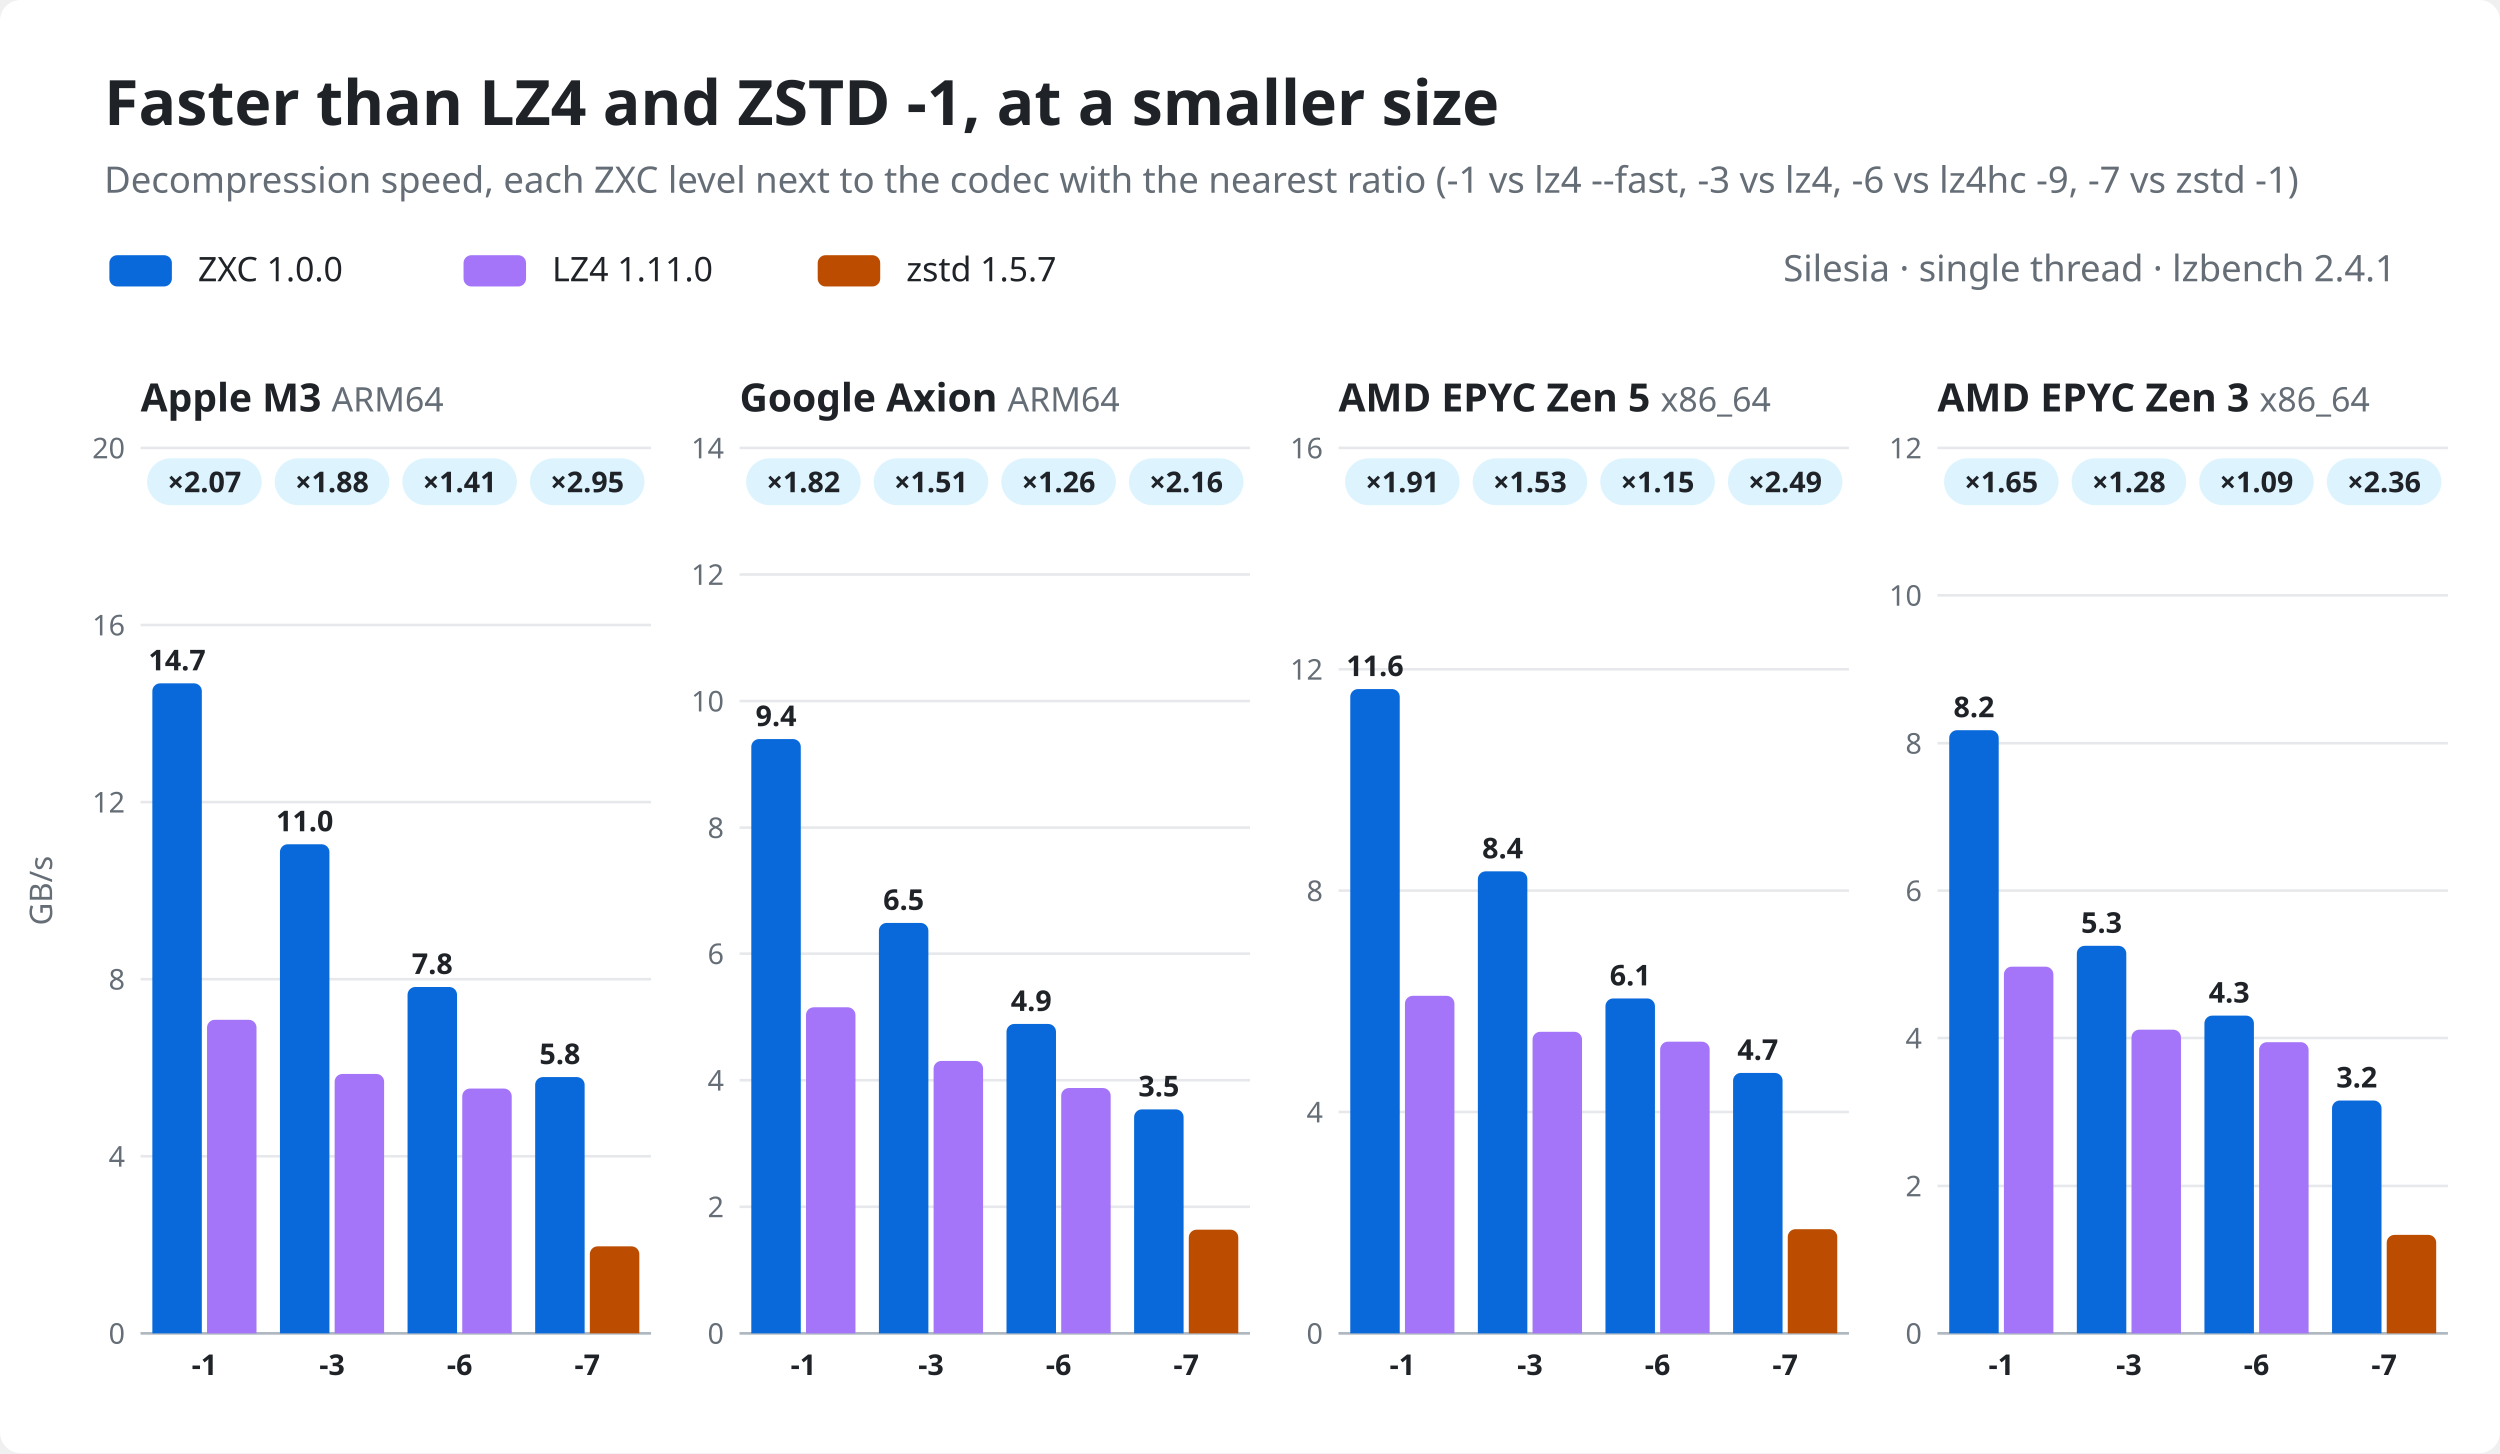
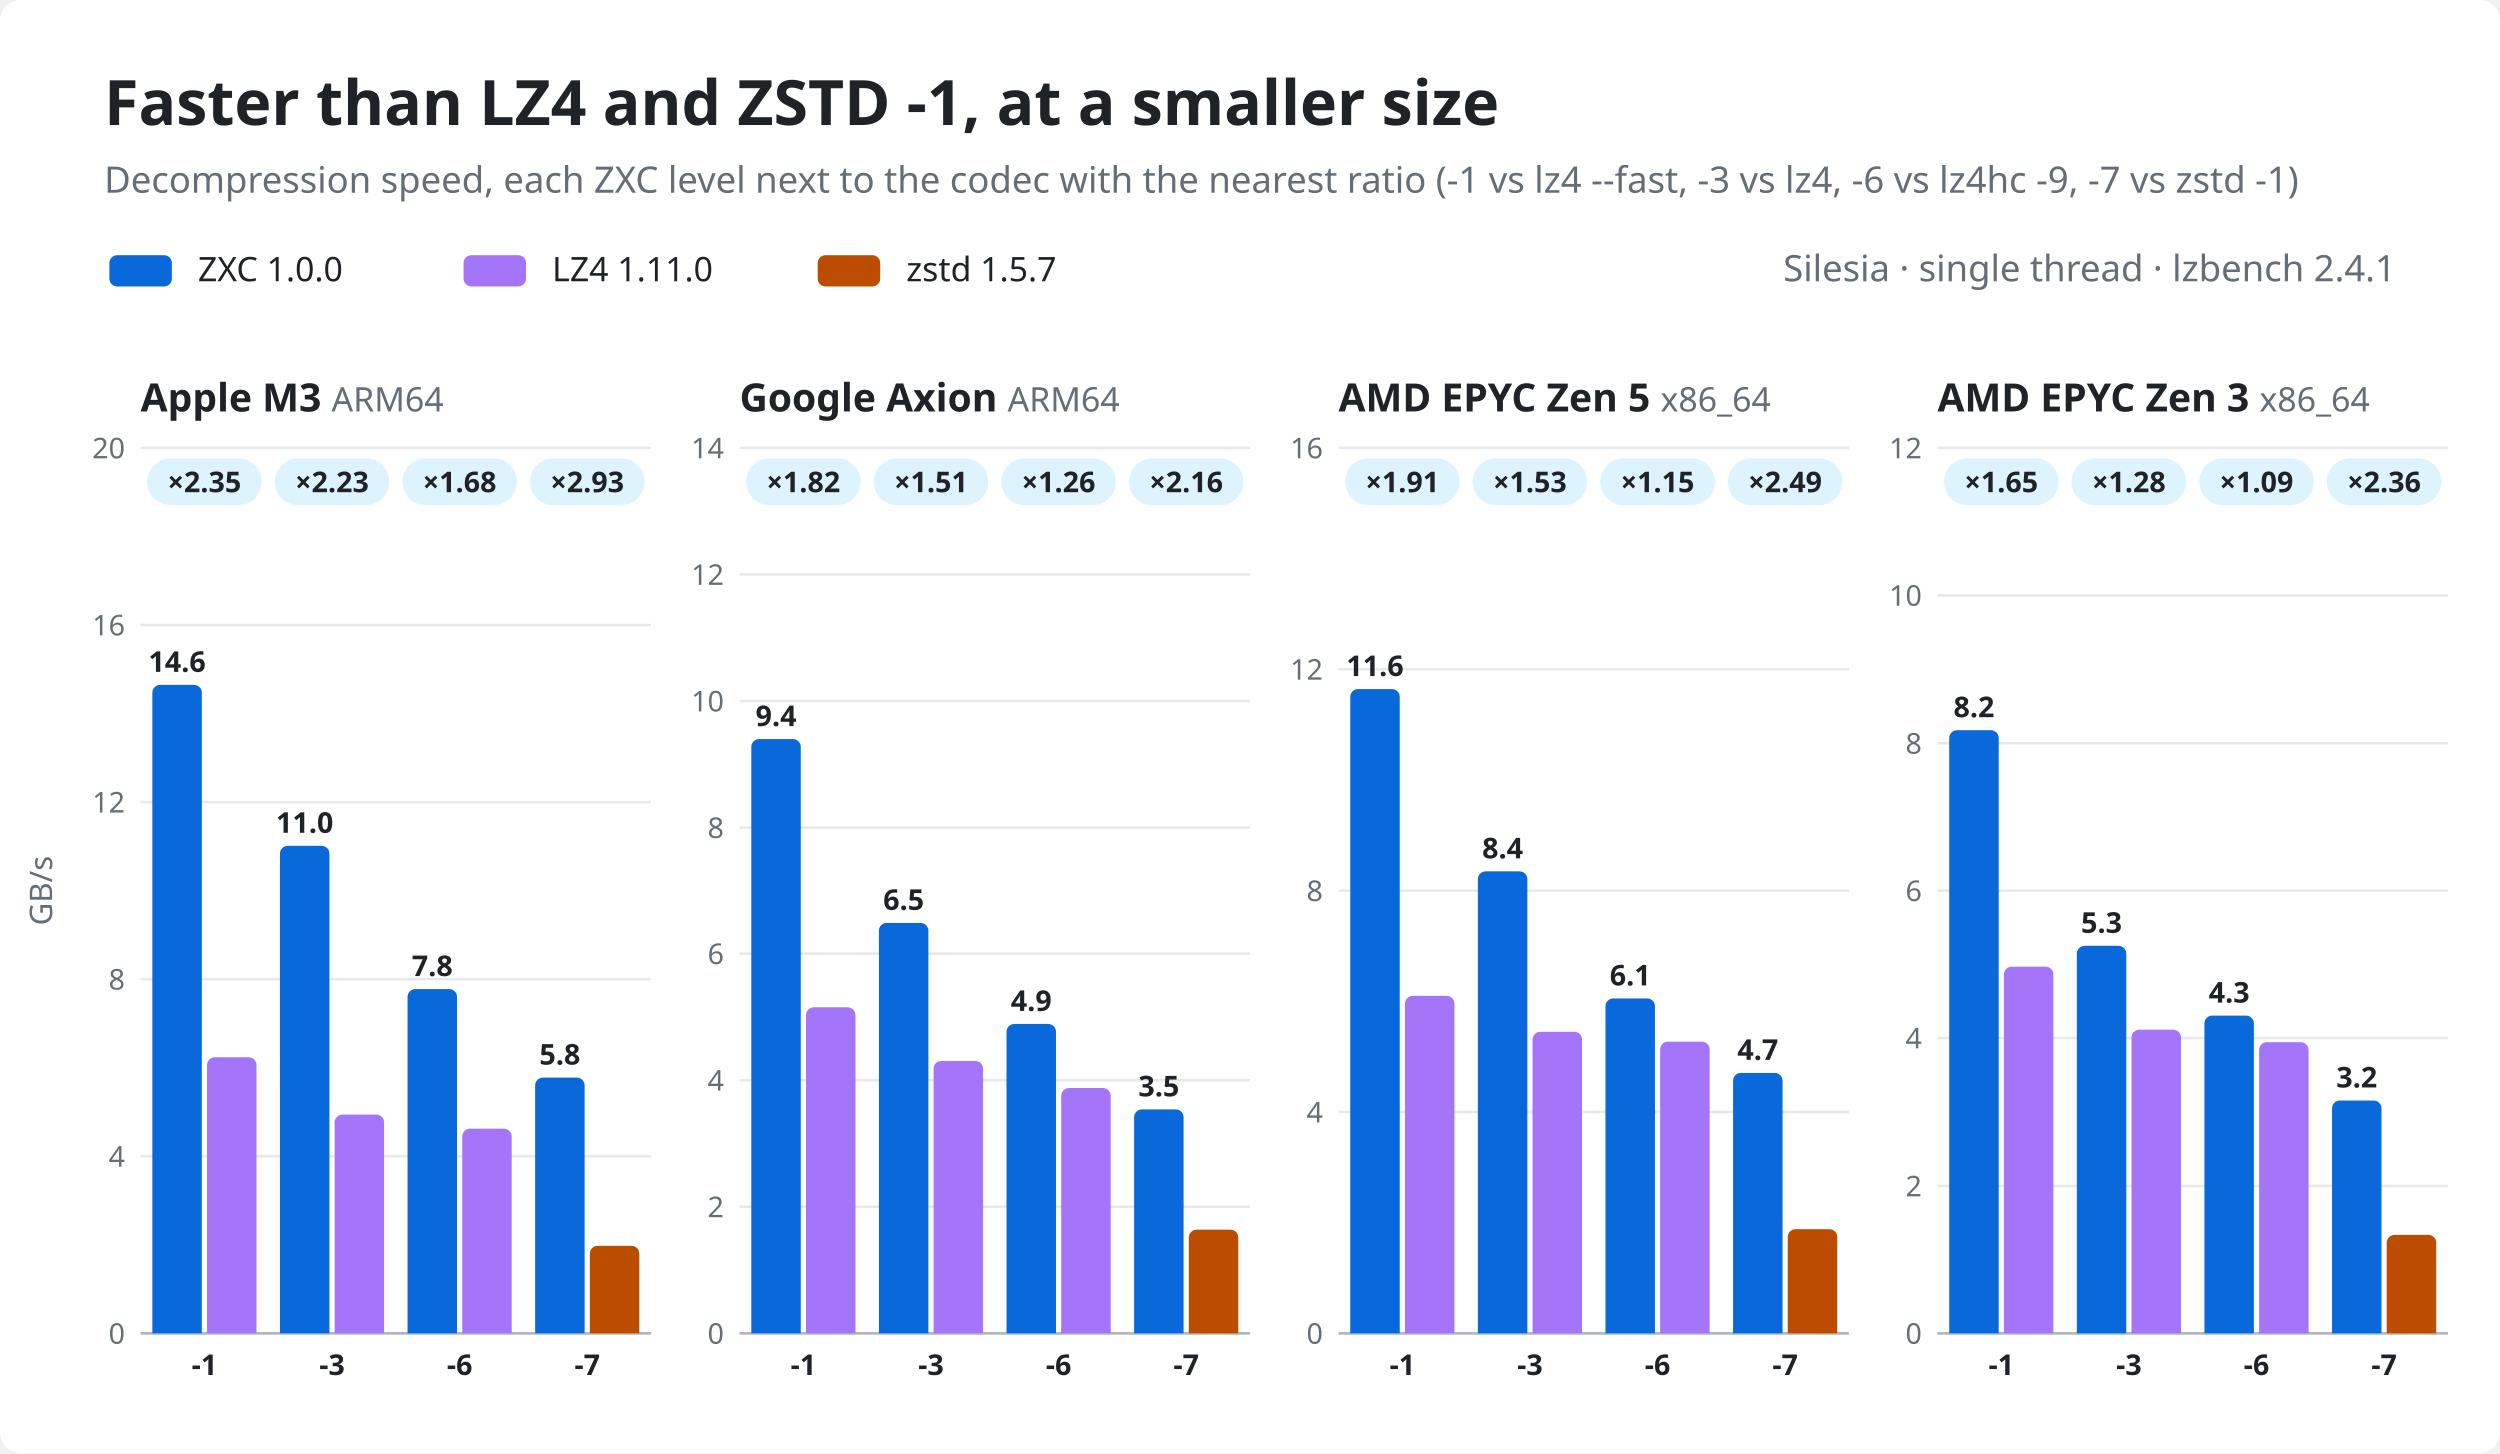
<svg xmlns="http://www.w3.org/2000/svg" viewBox="0 0 960 558" width="960" height="558" role="img" aria-label="Decompression speed of ZXC levels -1, -3, -6 and -7 next to lz4 --fast, lz4, lz4hc -9 and zstd -1 on four CPUs: ZXC is faster at a smaller size in every pair">
  <style>text{font-family:-apple-system,BlinkMacSystemFont,"Segoe UI","Noto Sans",Helvetica,Arial,sans-serif;font-size:11px}.t{font-size:24px;font-weight:700}.st{font-size:14px}.pt{font-size:15px;font-weight:600}.pa{font-size:13px;font-weight:400}.ax{font-size:12px}.b{font-weight:600}.lg{font-size:13px}.num{font-variant-numeric:tabular-nums}.grid,.axis{stroke-width:1}.bg{fill:#ffffff}text{fill:#1f2328}.mu{fill:#656d76}.grid{stroke:#e6e8eb}.axis{stroke:#afb8c1}.zp{fill:#0969da}.op{fill:#bc4c00}.wash{fill:#ddf4ff}.vp{fill:#a475f9}@media (prefers-color-scheme:dark){.bg{fill:#0d1117}text{fill:#e6edf3}.mu{fill:#8d96a0}.grid{stroke:#21262d}.axis{stroke:#3d444d}.zp{fill:#4493f8}.op{fill:#db6d28}.wash{fill:#0c2d6b}.vp{fill:#bc8cff}}.m{text-anchor:middle}.e{text-anchor:end}</style>
  <rect class="bg" width="960" height="558" rx="8" />
  <text x="40" y="48" class="t">Faster than LZ4 and ZSTD -1, at a smaller size</text>
  <text x="40" y="74" class="st mu">Decompression speed, each ZXC level next to the codec with the nearest ratio (-1 vs lz4 --fast, -3 vs lz4, -6 vs lz4hc -9, -7 vs zstd -1)</text>
  <rect class="zp" x="42" y="98" width="24" height="12" rx="3" />
  <text x="76" y="108" class="lg">ZXC 1.0.0</text>
  <rect class="vp" x="178" y="98" width="24" height="12" rx="3" />
  <text x="212" y="108" class="lg">LZ4 1.11.0</text>
  <rect class="op" x="314" y="98" width="24" height="12" rx="3" />
  <text x="348" y="108" class="lg">zstd 1.5.7</text>
  <text x="920" y="108" class="st mu e">Silesia · single thread · lzbench 2.4.1</text>
  <path class="grid" d="M54 512h196" />
  <text x="48" y="516" class="mu num e">0</text>
  <path class="grid" d="M54 444h196" />
  <text x="48" y="448" class="mu num e">4</text>
  <path class="grid" d="M54 376h196" />
  <text x="48" y="380" class="mu num e">8</text>
  <path class="grid" d="M54 308h196" />
  <text x="48" y="312" class="mu num e">12</text>
  <path class="grid" d="M54 240h196" />
  <text x="48" y="244" class="mu num e">16</text>
  <path class="grid" d="M54 172h196" />
  <text x="48" y="176" class="mu num e">20</text>
  <path class="axis" d="M54 512h196" />
  <text class="ax mu m" transform="translate(20 342) rotate(-90)">GB/s</text>
  <text x="54" y="158" class="pt">Apple M3 <tspan class="pa mu">ARM64</tspan>
  </text>
-   <path class="zp" d="M58.5 512v-246.6a3 3 0 0 1 3 -3h13a3 3 0 0 1 3 3v246.6z" />
-   <path class="vp" d="M79.5 512v-117.4a3 3 0 0 1 3 -3h13a3 3 0 0 1 3 3v117.4z" />
-   <text x="68" y="257.4" class="num b m">14.7</text>
+   <path class="zp" d="M58.5 512v-246a3 3 0 0 1 3 -3h13a3 3 0 0 1 3 3v246z" />
+   <path class="vp" d="M79.5 512v-103a3 3 0 0 1 3 -3h13a3 3 0 0 1 3 3v103z" />
+   <text x="68" y="258" class="num b m">14.6</text>
  <rect class="wash" x="56.5" y="176" width="44" height="18" rx="9" />
-   <text x="78.5" y="189" class="b num m">×2.07</text>
+   <text x="78.5" y="189" class="b num m">×2.35</text>
  <text x="78.5" y="528" class="b m">-1</text>
-   <path class="zp" d="M107.5 512v-184.8a3 3 0 0 1 3 -3h13a3 3 0 0 1 3 3v184.8z" />
-   <path class="vp" d="M128.5 512v-96.6a3 3 0 0 1 3 -3h13a3 3 0 0 1 3 3v96.6z" />
-   <text x="117" y="319.2" class="num b m">11.0</text>
+   <path class="zp" d="M107.5 512v-184.2a3 3 0 0 1 3 -3h13a3 3 0 0 1 3 3v184.2z" />
+   <path class="vp" d="M128.5 512v-81a3 3 0 0 1 3 -3h13a3 3 0 0 1 3 3v81z" />
+   <text x="117" y="319.8" class="num b m">11.0</text>
  <rect class="wash" x="105.5" y="176" width="44" height="18" rx="9" />
-   <text x="127.5" y="189" class="b num m">×1.88</text>
+   <text x="127.5" y="189" class="b num m">×2.23</text>
  <text x="127.5" y="528" class="b m">-3</text>
-   <path class="zp" d="M156.5 512v-130a3 3 0 0 1 3 -3h13a3 3 0 0 1 3 3v130z" />
-   <path class="vp" d="M177.5 512v-91a3 3 0 0 1 3 -3h13a3 3 0 0 1 3 3v91z" />
-   <text x="166" y="374" class="num b m">7.8</text>
+   <path class="zp" d="M156.5 512v-129.2a3 3 0 0 1 3 -3h13a3 3 0 0 1 3 3v129.2z" />
+   <path class="vp" d="M177.5 512v-75.6a3 3 0 0 1 3 -3h13a3 3 0 0 1 3 3v75.6z" />
+   <text x="166" y="374.8" class="num b m">7.8</text>
  <rect class="wash" x="154.5" y="176" width="44" height="18" rx="9" />
-   <text x="176.5" y="189" class="b num m">×1.41</text>
+   <text x="176.5" y="189" class="b num m">×1.68</text>
  <text x="176.5" y="528" class="b m">-6</text>
-   <path class="zp" d="M205.5 512v-95.4a3 3 0 0 1 3 -3h13a3 3 0 0 1 3 3v95.4z" />
-   <path class="op" d="M226.5 512v-30.4a3 3 0 0 1 3 -3h13a3 3 0 0 1 3 3v30.4z" />
-   <text x="215" y="408.6" class="num b m">5.8</text>
+   <path class="zp" d="M205.5 512v-95.2a3 3 0 0 1 3 -3h13a3 3 0 0 1 3 3v95.2z" />
+   <path class="op" d="M226.5 512v-30.6a3 3 0 0 1 3 -3h13a3 3 0 0 1 3 3v30.6z" />
+   <text x="215" y="408.8" class="num b m">5.8</text>
  <rect class="wash" x="203.5" y="176" width="44" height="18" rx="9" />
-   <text x="225.5" y="189" class="b num m">×2.95</text>
+   <text x="225.5" y="189" class="b num m">×2.93</text>
  <text x="225.5" y="528" class="b m">-7</text>
  <path class="grid" d="M284 512h196" />
  <text x="278" y="516" class="mu num e">0</text>
  <path class="grid" d="M284 463.4h196" />
  <text x="278" y="467.4" class="mu num e">2</text>
  <path class="grid" d="M284 414.8h196" />
  <text x="278" y="418.8" class="mu num e">4</text>
  <path class="grid" d="M284 366.2h196" />
  <text x="278" y="370.2" class="mu num e">6</text>
  <path class="grid" d="M284 317.8h196" />
  <text x="278" y="321.8" class="mu num e">8</text>
  <path class="grid" d="M284 269.2h196" />
  <text x="278" y="273.2" class="mu num e">10</text>
  <path class="grid" d="M284 220.6h196" />
  <text x="278" y="224.6" class="mu num e">12</text>
  <path class="grid" d="M284 172h196" />
  <text x="278" y="176" class="mu num e">14</text>
  <path class="axis" d="M284 512h196" />
  <text x="284" y="158" class="pt">Google Axion <tspan class="pa mu">ARM64</tspan>
  </text>
  <path class="zp" d="M288.5 512v-225.2a3 3 0 0 1 3 -3h13a3 3 0 0 1 3 3v225.2z" />
  <path class="vp" d="M309.5 512v-122.2a3 3 0 0 1 3 -3h13a3 3 0 0 1 3 3v122.2z" />
  <text x="298" y="278.8" class="num b m">9.4</text>
  <rect class="wash" x="286.5" y="176" width="44" height="18" rx="9" />
  <text x="308.5" y="189" class="b num m">×1.82</text>
  <text x="308.5" y="528" class="b m">-1</text>
  <path class="zp" d="M337.5 512v-154.6a3 3 0 0 1 3 -3h13a3 3 0 0 1 3 3v154.6z" />
  <path class="vp" d="M358.5 512v-101.6a3 3 0 0 1 3 -3h13a3 3 0 0 1 3 3v101.6z" />
  <text x="347" y="349.4" class="num b m">6.5</text>
  <rect class="wash" x="335.5" y="176" width="44" height="18" rx="9" />
  <text x="357.5" y="189" class="b num m">×1.51</text>
  <text x="357.5" y="528" class="b m">-3</text>
  <path class="zp" d="M386.5 512v-115.8a3 3 0 0 1 3 -3h13a3 3 0 0 1 3 3v115.8z" />
  <path class="vp" d="M407.5 512v-91.2a3 3 0 0 1 3 -3h13a3 3 0 0 1 3 3v91.2z" />
  <text x="396" y="388.2" class="num b m">4.9</text>
  <rect class="wash" x="384.5" y="176" width="44" height="18" rx="9" />
  <text x="406.5" y="189" class="b num m">×1.26</text>
  <text x="406.5" y="528" class="b m">-6</text>
  <path class="zp" d="M435.5 512v-83a3 3 0 0 1 3 -3h13a3 3 0 0 1 3 3v83z" />
  <path class="op" d="M456.5 512v-36.8a3 3 0 0 1 3 -3h13a3 3 0 0 1 3 3v36.8z" />
  <text x="445" y="421" class="num b m">3.5</text>
  <rect class="wash" x="433.5" y="176" width="44" height="18" rx="9" />
  <text x="455.5" y="189" class="b num m">×2.16</text>
  <text x="455.5" y="528" class="b m">-7</text>
  <path class="grid" d="M514 512h196" />
  <text x="508" y="516" class="mu num e">0</text>
  <path class="grid" d="M514 427h196" />
  <text x="508" y="431" class="mu num e">4</text>
  <path class="grid" d="M514 342h196" />
  <text x="508" y="346" class="mu num e">8</text>
  <path class="grid" d="M514 257h196" />
  <text x="508" y="261" class="mu num e">12</text>
  <path class="grid" d="M514 172h196" />
  <text x="508" y="176" class="mu num e">16</text>
  <path class="axis" d="M514 512h196" />
  <text x="514" y="158" class="pt">AMD EPYC Zen 5 <tspan class="pa mu">x86_64</tspan>
  </text>
  <path class="zp" d="M518.5 512v-244.4a3 3 0 0 1 3 -3h13a3 3 0 0 1 3 3v244.4z" />
  <path class="vp" d="M539.5 512v-126.6a3 3 0 0 1 3 -3h13a3 3 0 0 1 3 3v126.6z" />
  <text x="528" y="259.6" class="num b m">11.6</text>
  <rect class="wash" x="516.5" y="176" width="44" height="18" rx="9" />
  <text x="538.5" y="189" class="b num m">×1.91</text>
  <text x="538.5" y="528" class="b m">-1</text>
  <path class="zp" d="M567.5 512v-174.4a3 3 0 0 1 3 -3h13a3 3 0 0 1 3 3v174.4z" />
  <path class="vp" d="M588.5 512v-112.8a3 3 0 0 1 3 -3h13a3 3 0 0 1 3 3v112.8z" />
  <text x="577" y="329.6" class="num b m">8.4</text>
  <rect class="wash" x="565.5" y="176" width="44" height="18" rx="9" />
  <text x="587.5" y="189" class="b num m">×1.53</text>
  <text x="587.5" y="528" class="b m">-3</text>
  <path class="zp" d="M616.5 512v-125.6a3 3 0 0 1 3 -3h13a3 3 0 0 1 3 3v125.6z" />
  <path class="vp" d="M637.5 512v-109a3 3 0 0 1 3 -3h13a3 3 0 0 1 3 3v109z" />
  <text x="626" y="378.4" class="num b m">6.1</text>
  <rect class="wash" x="614.5" y="176" width="44" height="18" rx="9" />
  <text x="636.5" y="189" class="b num m">×1.15</text>
  <text x="636.5" y="528" class="b m">-6</text>
  <path class="zp" d="M665.5 512v-97a3 3 0 0 1 3 -3h13a3 3 0 0 1 3 3v97z" />
  <path class="op" d="M686.5 512v-37a3 3 0 0 1 3 -3h13a3 3 0 0 1 3 3v37z" />
  <text x="675" y="407" class="num b m">4.7</text>
  <rect class="wash" x="663.5" y="176" width="44" height="18" rx="9" />
  <text x="685.5" y="189" class="b num m">×2.49</text>
  <text x="685.5" y="528" class="b m">-7</text>
  <path class="grid" d="M744 512h196" />
  <text x="738" y="516" class="mu num e">0</text>
  <path class="grid" d="M744 455.4h196" />
  <text x="738" y="459.4" class="mu num e">2</text>
  <path class="grid" d="M744 398.6h196" />
  <text x="738" y="402.6" class="mu num e">4</text>
  <path class="grid" d="M744 342h196" />
  <text x="738" y="346" class="mu num e">6</text>
  <path class="grid" d="M744 285.4h196" />
  <text x="738" y="289.4" class="mu num e">8</text>
  <path class="grid" d="M744 228.6h196" />
  <text x="738" y="232.6" class="mu num e">10</text>
  <path class="grid" d="M744 172h196" />
  <text x="738" y="176" class="mu num e">12</text>
  <path class="axis" d="M744 512h196" />
  <text x="744" y="158" class="pt">AMD EPYC Zen 3 <tspan class="pa mu">x86_64</tspan>
  </text>
  <path class="zp" d="M748.5 512v-228.6a3 3 0 0 1 3 -3h13a3 3 0 0 1 3 3v228.6z" />
  <path class="vp" d="M769.5 512v-137.8a3 3 0 0 1 3 -3h13a3 3 0 0 1 3 3v137.8z" />
  <text x="758" y="275.4" class="num b m">8.2</text>
  <rect class="wash" x="746.5" y="176" width="44" height="18" rx="9" />
  <text x="768.5" y="189" class="b num m">×1.65</text>
  <text x="768.5" y="528" class="b m">-1</text>
  <path class="zp" d="M797.5 512v-145.8a3 3 0 0 1 3 -3h13a3 3 0 0 1 3 3v145.8z" />
  <path class="vp" d="M818.5 512v-113.6a3 3 0 0 1 3 -3h13a3 3 0 0 1 3 3v113.6z" />
  <text x="807" y="358.2" class="num b m">5.3</text>
  <rect class="wash" x="795.5" y="176" width="44" height="18" rx="9" />
  <text x="817.5" y="189" class="b num m">×1.28</text>
  <text x="817.5" y="528" class="b m">-3</text>
  <path class="zp" d="M846.5 512v-119a3 3 0 0 1 3 -3h13a3 3 0 0 1 3 3v119z" />
  <path class="vp" d="M867.5 512v-108.8a3 3 0 0 1 3 -3h13a3 3 0 0 1 3 3v108.8z" />
  <text x="856" y="385" class="num b m">4.3</text>
  <rect class="wash" x="844.5" y="176" width="44" height="18" rx="9" />
  <text x="866.5" y="189" class="b num m">×1.09</text>
  <text x="866.5" y="528" class="b m">-6</text>
  <path class="zp" d="M895.5 512v-86.4a3 3 0 0 1 3 -3h13a3 3 0 0 1 3 3v86.4z" />
  <path class="op" d="M916.5 512v-34.8a3 3 0 0 1 3 -3h13a3 3 0 0 1 3 3v34.8z" />
  <text x="905" y="417.6" class="num b m">3.2</text>
  <rect class="wash" x="893.5" y="176" width="44" height="18" rx="9" />
  <text x="915.5" y="189" class="b num m">×2.36</text>
  <text x="915.5" y="528" class="b m">-7</text>
</svg>
